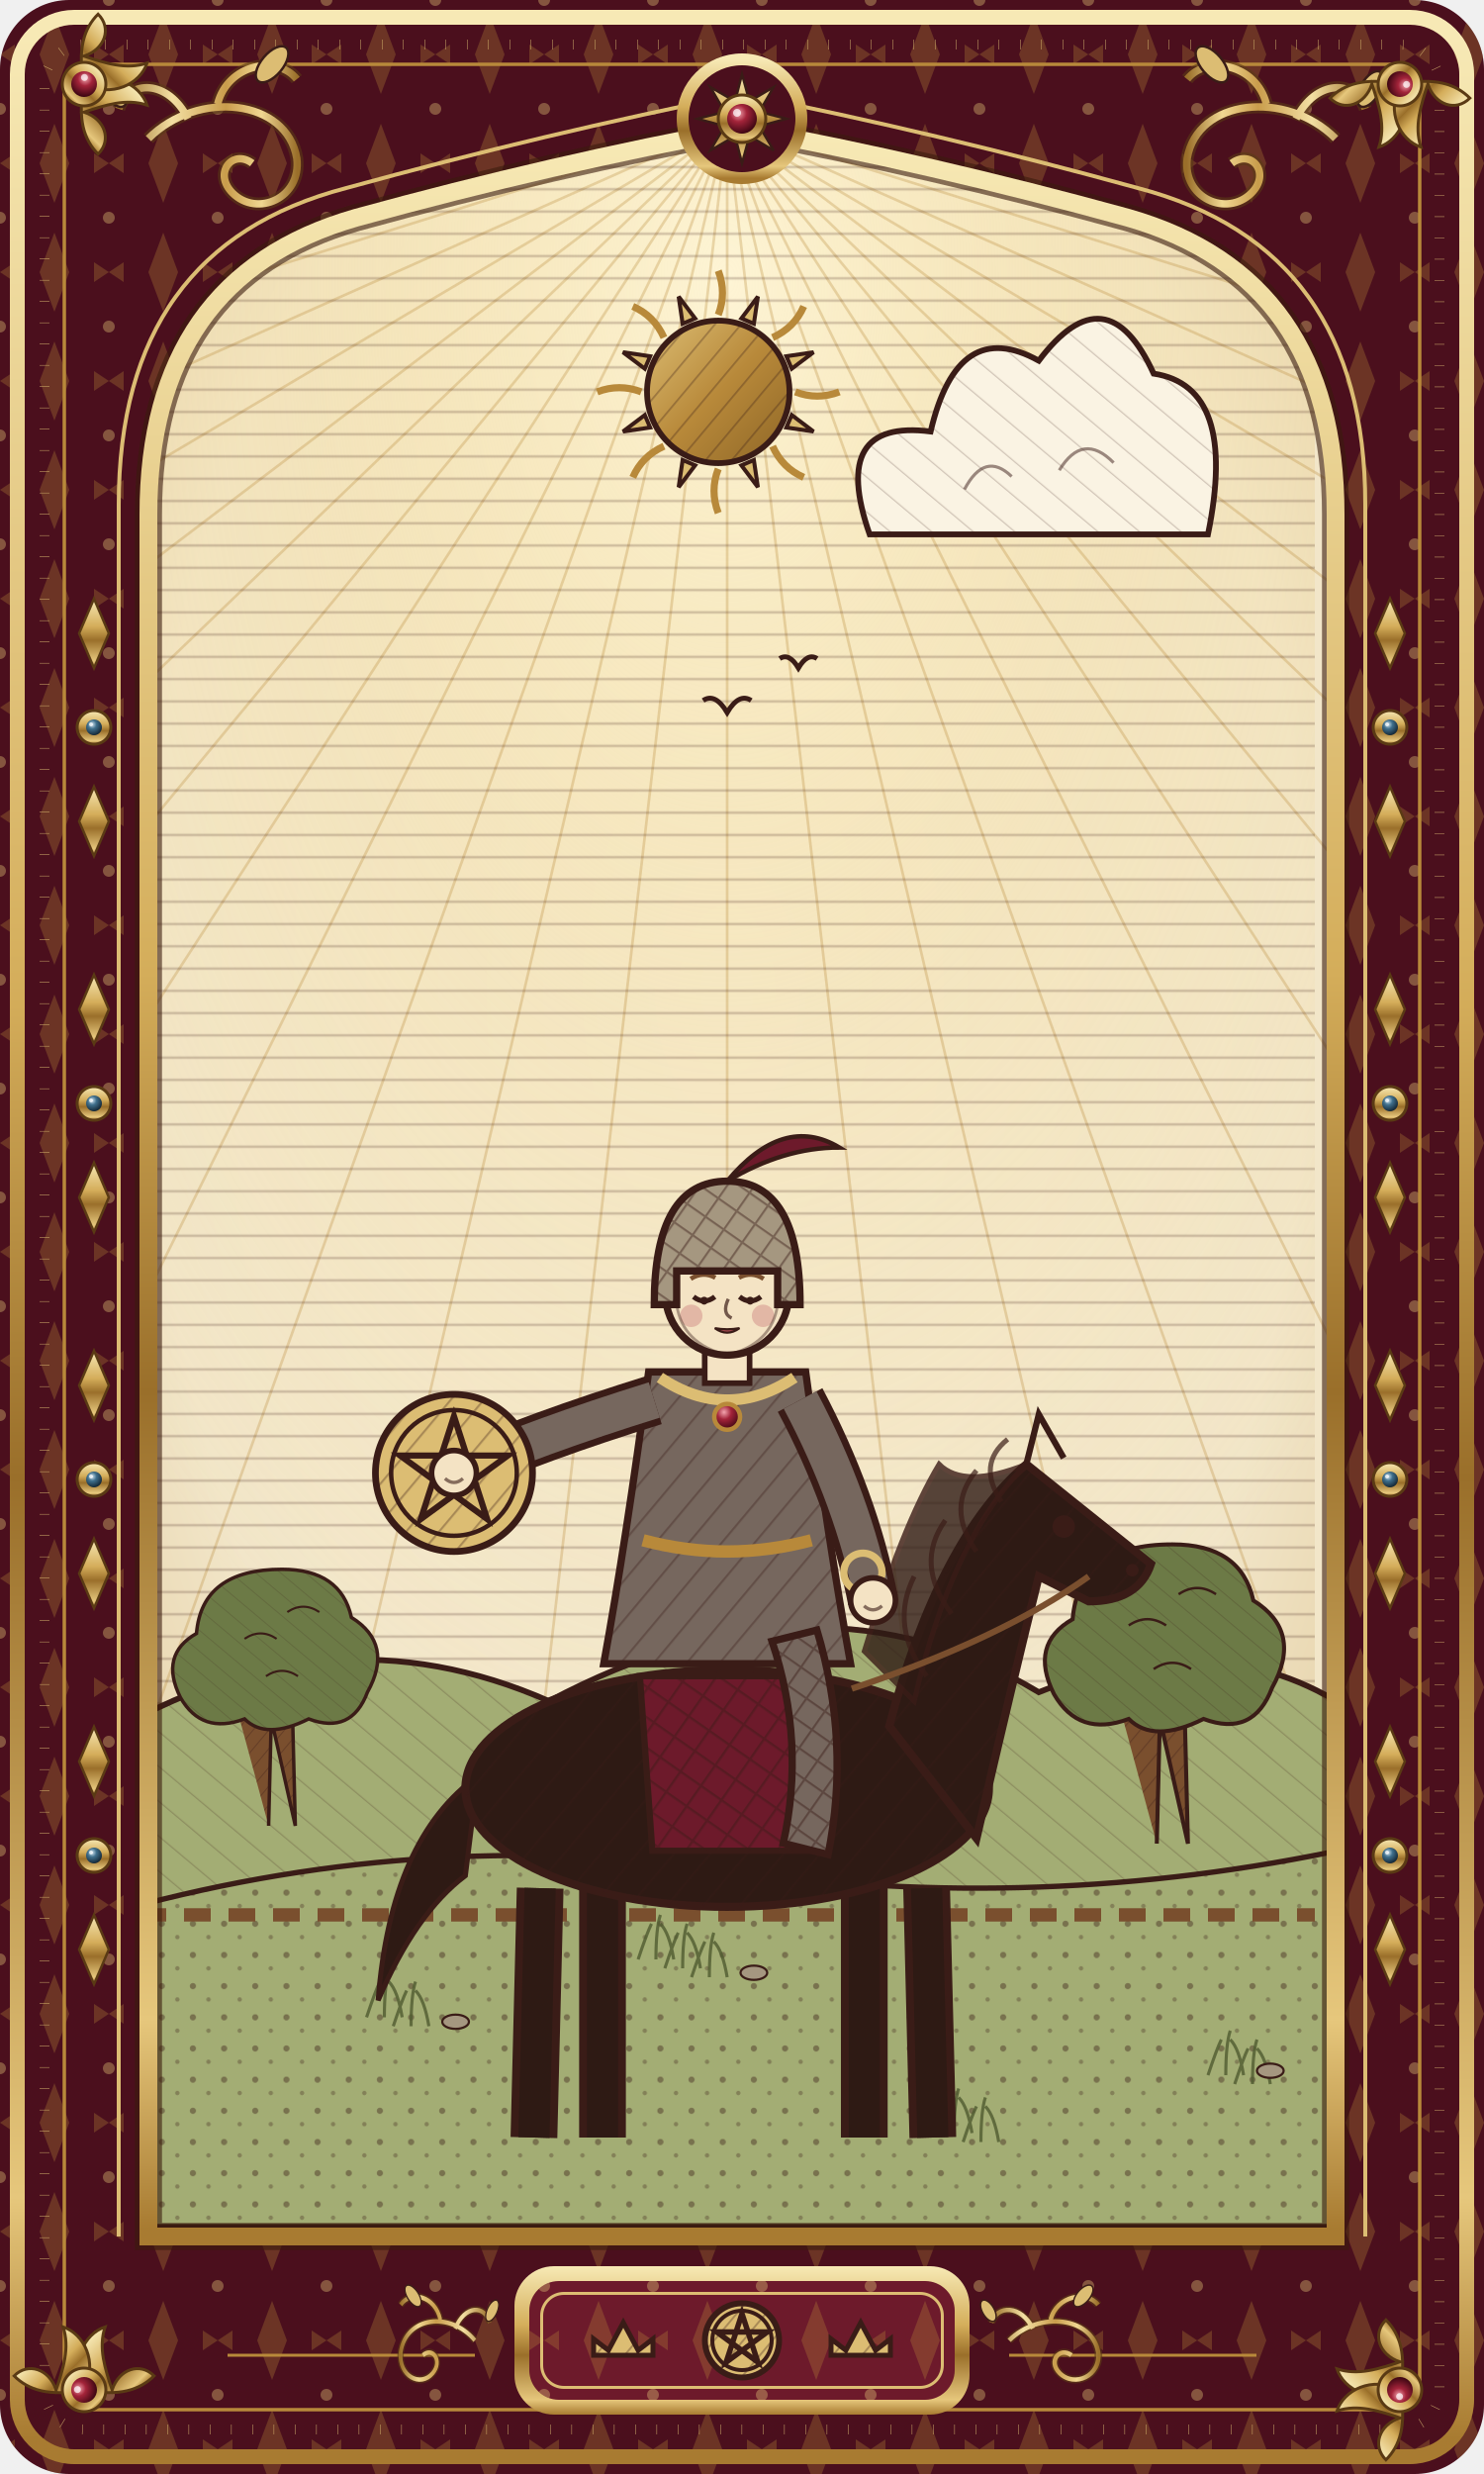
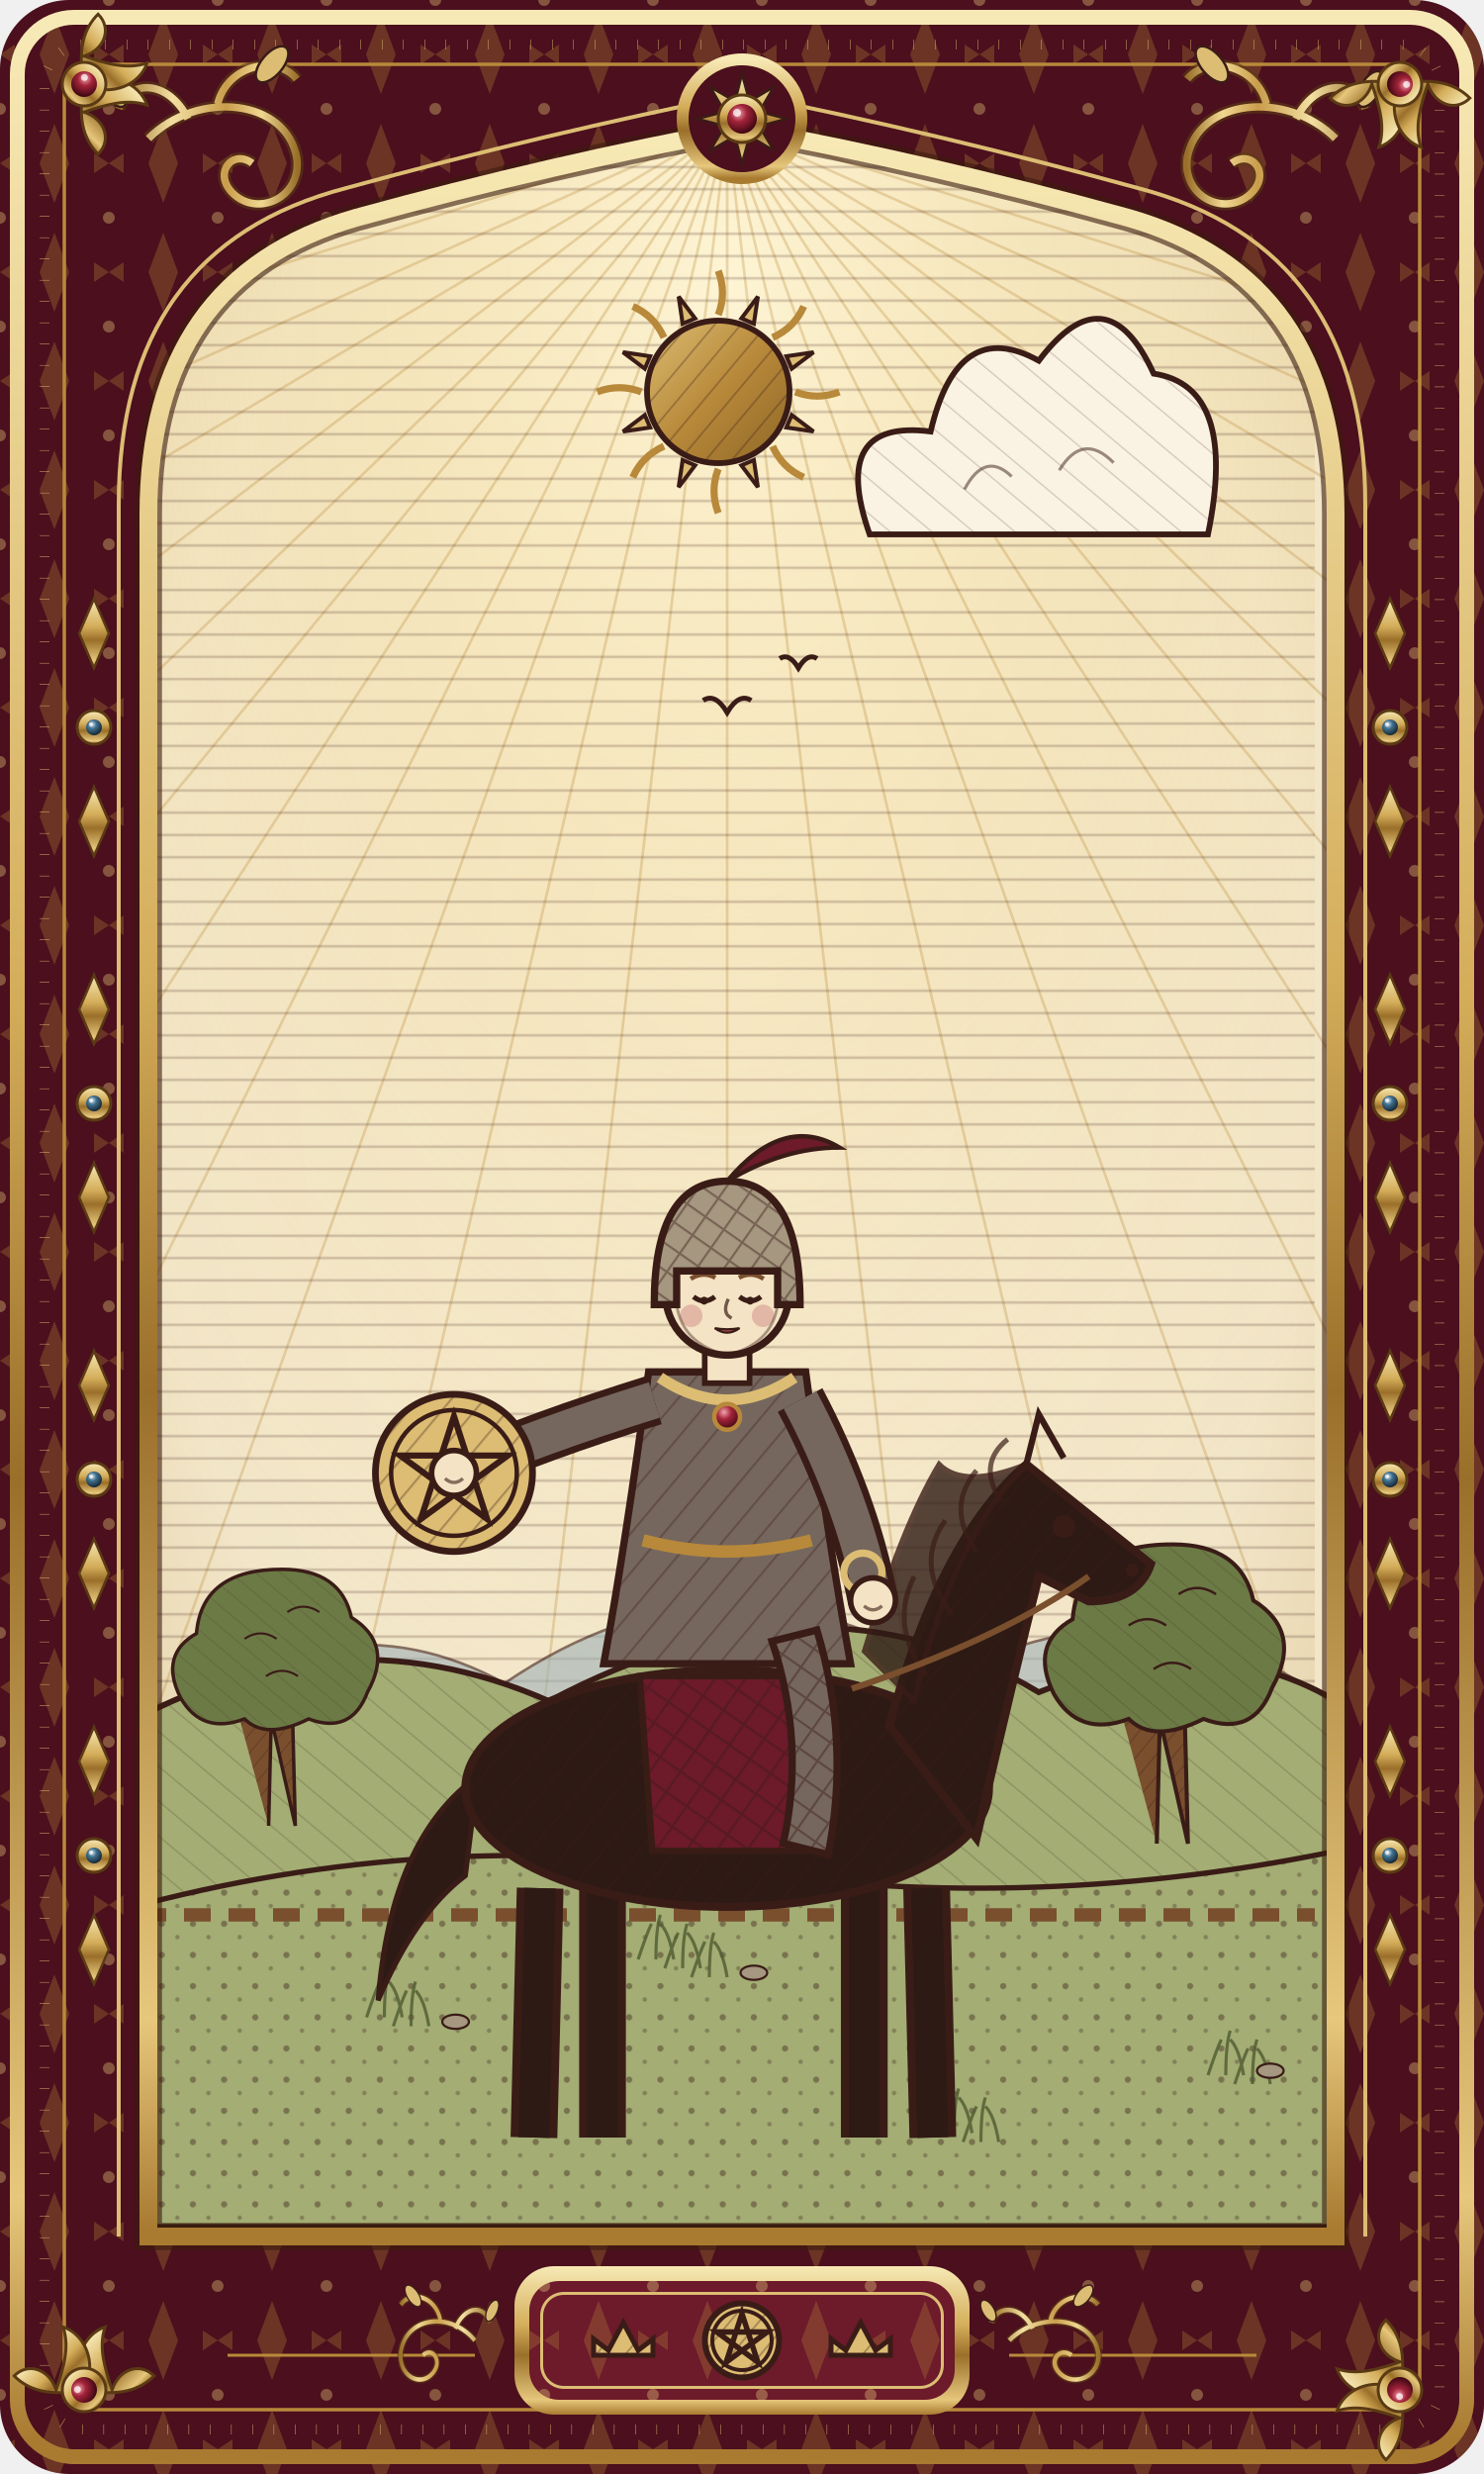
<svg xmlns="http://www.w3.org/2000/svg" width="300" height="500" viewBox="0 0 300 500">
  <defs>
    <pattern id="h" width="4.5" height="4.5" patternUnits="userSpaceOnUse" patternTransform="rotate(40)">
      <line x1="0" y1="0" x2="0" y2="4.5" stroke="#3a1c17" stroke-width="0.8" opacity="0.3" />
    </pattern>
    <pattern id="hx" width="4" height="4" patternUnits="userSpaceOnUse" patternTransform="rotate(35)">
      <path d="M0,0V4M0,0H4" stroke="#3a1c17" stroke-width="0.8" opacity="0.4" />
    </pattern>
    <pattern id="hz" width="8" height="5" patternUnits="userSpaceOnUse">
      <line x1="0" y1="2.5" x2="8" y2="2.5" stroke="#3a1c17" stroke-width="0.6" opacity="0.2" />
    </pattern>
    <pattern id="hl" width="6" height="6" patternUnits="userSpaceOnUse" patternTransform="rotate(-50)">
      <line x1="0" y1="0" x2="0" y2="6" stroke="#3a1c17" stroke-width="0.6" opacity="0.2" />
    </pattern>
    <pattern id="dots" width="7" height="7" patternUnits="userSpaceOnUse">
      <circle cx="2" cy="2" r="0.7" fill="#3a1c17" opacity="0.4" />
      <circle cx="5.5" cy="5" r="0.5" fill="#3a1c17" opacity="0.3" />
    </pattern>
    <pattern id="wv" width="24" height="9" patternUnits="userSpaceOnUse">
      <path d="M0,5 Q6,1 12,5 T24,5" fill="none" stroke="#3a1c17" stroke-width="0.7" opacity="0.4" />
    </pattern>
    <radialGradient id="pg" cx="50%" cy="42%" r="70%">
      <stop offset="0" stop-color="#f6ecd4" />
      <stop offset="0.7" stop-color="#f2e6c9" />
      <stop offset="1" stop-color="#e2cc9f" />
    </radialGradient>
    <radialGradient id="ng" cx="50%" cy="30%" r="80%">
      <stop offset="0" stop-color="#4a3a52" />
      <stop offset="1" stop-color="#2b2238" />
    </radialGradient>
    <linearGradient id="gold" x1="0" y1="0" x2="1" y2="1">
      <stop offset="0" stop-color="#dcbd73" />
      <stop offset="0.5" stop-color="#b8893a" />
      <stop offset="1" stop-color="#8e6626" />
    </linearGradient>
    <linearGradient id="gv" x1="0" y1="0" x2="0" y2="1">
      <stop offset="0" stop-color="#f7e9b5" />
      <stop offset="0.4" stop-color="#d4ad5a" />
      <stop offset="0.6" stop-color="#9a6f2a" />
      <stop offset="0.9" stop-color="#e6c77c" />
      <stop offset="1" stop-color="#a87b31" />
    </linearGradient>
    <linearGradient id="gh" x1="0" y1="0" x2="1" y2="0">
      <stop offset="0" stop-color="#9a6f2a" />
      <stop offset="0.3" stop-color="#f3dfa2" />
      <stop offset="0.6" stop-color="#c99d4c" />
      <stop offset="0.8" stop-color="#f0d791" />
      <stop offset="1" stop-color="#9a6f2a" />
    </linearGradient>
    <radialGradient id="gem" cx="38%" cy="32%" r="70%">
      <stop offset="0" stop-color="#f2a3ad" />
      <stop offset="0.4" stop-color="#a3243a" />
      <stop offset="1" stop-color="#3d0612" />
    </radialGradient>
    <radialGradient id="gemb" cx="38%" cy="32%" r="70%">
      <stop offset="0" stop-color="#cfe2ee" />
      <stop offset="0.4" stop-color="#3f6f8c" />
      <stop offset="1" stop-color="#132634" />
    </radialGradient>
    <radialGradient id="halo" cx="50%" cy="8%" r="75%">
      <stop offset="0" stop-color="#fff6d6" stop-opacity="0.9" />
      <stop offset="0.5" stop-color="#f4dc9a" stop-opacity="0.3" />
      <stop offset="1" stop-color="#f4dc9a" stop-opacity="0" />
    </radialGradient>
    <pattern id="damask" width="22" height="22" patternUnits="userSpaceOnUse">
      <path d="M11,3 l3,8 l-3,8 l-3,-8Z M0,11 l3,-2 l0,4Z M22,11 l-3,-2 l0,4Z" fill="#b8893a" opacity="0.3" />
      <circle cx="0" cy="0" r="1.2" fill="#dcbd73" opacity="0.4" />
      <circle cx="22" cy="22" r="1.2" fill="#dcbd73" opacity="0.4" />
      <circle cx="22" cy="0" r="1.2" fill="#dcbd73" opacity="0.4" />
      <circle cx="0" cy="22" r="1.2" fill="#dcbd73" opacity="0.4" />
    </pattern>
    <clipPath id="panel">
      <path d="M30,452 V104 Q30,56 72,44 Q112,33 150,26 Q188,33 228,44 Q270,56 270,104 V452Z" />
    </clipPath>
    <g id="fl">
      <g transform="translate(0 0) rotate(0)">
        <path d="M0,0 C2,-6 8,-8 12,-6 C8,-4 6,0 4,4 C8,2 12,4 12,8 C8,8 4,6 0,0Z" fill="url(#gv)" stroke="#5a3a14" stroke-width="0.6" />
        <path d="M0,0 C6,-2 8,-8 6,-12 C4,-8 0,-6 -4,-4 C-2,-8 -4,-12 -8,-12 C-8,-8 -6,-4 0,0Z" fill="url(#gv)" stroke="#5a3a14" stroke-width="0.6" />
        <circle cx="0" cy="0" r="4.4" fill="url(#gv)" stroke="#5a3a14" stroke-width="0.6" />
        <circle cx="0" cy="0" r="2.6" fill="url(#gem)" />
        <circle cx="-0.9" cy="-1" r="0.7" fill="#fff" opacity="0.7" />
      </g>
    </g>
    <g id="cu">
      <g transform="">
        <path d="M0,0 C10,-10 28,-8 30,4 C31,12 22,16 17,11 C13,7 17,2 21,5 M8,-4 C4,-12 -4,-12 -6,-6 M14,-7 C16,-15 26,-17 30,-12" fill="none" stroke="#5a3a14" stroke-width="2.6" opacity="0.6" />
        <path d="M0,0 C10,-10 28,-8 30,4 C31,12 22,16 17,11 C13,7 17,2 21,5 M8,-4 C4,-12 -4,-12 -6,-6 M14,-7 C16,-15 26,-17 30,-12" fill="none" stroke="url(#gh)" stroke-width="1.5" />
        <ellipse cx="25" cy="-15" rx="2.2" ry="4.4" fill="#dcbd73" stroke="#3a1c17" stroke-width="0.5" transform="rotate(40 25 -15)" />
        <ellipse cx="-7" cy="-10" rx="2" ry="4" fill="#dcbd73" stroke="#3a1c17" stroke-width="0.5" transform="rotate(-30 -7 -10)" />
      </g>
    </g>
    <g id="gb">
      <circle cx="0" cy="0" r="3.4" fill="url(#gv)" stroke="#5a3a14" stroke-width="0.6" />
      <circle cx="0" cy="0" r="1.6" fill="url(#gemb)" />
      <circle cx="-0.6" cy="-0.6" r="0.4" fill="#fff" opacity="0.7" />
    </g>
    <path id="dm" d="M0,-7 L3,0 L0,7 L-3,0Z" fill="url(#gv)" stroke="#5a3a14" stroke-width="0.5" />
  </defs>
  <rect x="0" y="0" width="300" height="500" rx="14" fill="#4b0f1d" />
  <rect x="0" y="0" width="300" height="500" rx="14" fill="url(#damask)" />
  <rect x="3.5" y="3.5" width="293" height="493" rx="11.5" fill="none" stroke="url(#gv)" stroke-width="3" />
  <rect x="9" y="9" width="282" height="482" rx="8" fill="none" stroke="#dcbd73" stroke-width="2" stroke-dasharray="0.1 4.2" opacity="0.9" />
  <rect x="13" y="13" width="274" height="474" rx="6" fill="none" stroke="#b8893a" stroke-width="0.7" />
  <path d="M30,452 V104 Q30,56 72,44 Q112,33 150,26 Q188,33 228,44 Q270,56 270,104 V452Z" fill="#f2e6c9" />
  <g clip-path="url(#panel)">
    <g transform="translate(12 9) scale(0.9)">
      <rect x="18" y="18" width="264" height="464" fill="url(#pg)" />
      <rect x="18" y="18" width="264" height="464" fill="url(#halo)" />
      <path d="M150,18 L-262.6,96.7 M150,18 L-250.8,143.6 M150,18 L-233.7,188.8 M150,18 L-211.5,231.8 M150,18 L-184.5,271.9 M150,18 L-153.1,308.7 M150,18 L-117.7,341.6 M150,18 L-78.7,370.2 M150,18 L-36.7,394.2 M150,18 L7.7,413.2 M150,18 L54.1,426.9 M150,18 L101.7,435.2 M150,18 L150,438 M150,18 L198.3,435.2 M150,18 L245.9,426.9 M150,18 L292.3,413.2 M150,18 L336.8,394.2 M150,18 L378.8,370.2 M150,18 L417.7,341.6 M150,18 L453.1,308.7 M150,18 L484.5,271.9 M150,18 L511.5,231.8 M150,18 L533.7,188.8 M150,18 L550.8,143.6 M150,18 L562.6,96.7 " stroke="#b8893a" stroke-width="0.6" opacity="0.3" />
      <rect x="18" y="18" width="264" height="464" fill="url(#hz)" />
      <path d="M165.3,78 Q170.2,79.9 175.2,78" fill="none" stroke="#b8893a" stroke-width="1.6" />
      <path d="M164.5,83.2 L169.4,86.9 L163.3,86Z" fill="#dcbd73" stroke="#3a1c17" stroke-width="0.9" />
      <path d="M160.2,90.2 Q162.4,95.1 167.2,97.2" fill="none" stroke="#b8893a" stroke-width="1.6" />
      <path d="M156,93.3 L156.9,99.4 L153.2,94.5Z" fill="#dcbd73" stroke="#3a1c17" stroke-width="0.9" />
      <path d="M148,95.3 Q146.1,100.2 148,105.2" fill="none" stroke="#b8893a" stroke-width="1.6" />
      <path d="M142.8,94.5 L139.1,99.4 L140,93.3Z" fill="#dcbd73" stroke="#3a1c17" stroke-width="0.9" />
      <path d="M135.8,90.2 Q130.9,92.4 128.8,97.2" fill="none" stroke="#b8893a" stroke-width="1.6" />
      <path d="M132.7,86 L126.6,86.9 L131.5,83.2Z" fill="#dcbd73" stroke="#3a1c17" stroke-width="0.9" />
      <path d="M130.7,78 Q125.8,76.1 120.8,78" fill="none" stroke="#b8893a" stroke-width="1.6" />
      <path d="M131.5,72.8 L126.6,69.1 L132.7,70Z" fill="#dcbd73" stroke="#3a1c17" stroke-width="0.9" />
      <path d="M135.8,65.8 Q133.6,60.9 128.8,58.8" fill="none" stroke="#b8893a" stroke-width="1.6" />
      <path d="M140,62.7 L139.1,56.6 L142.8,61.5Z" fill="#dcbd73" stroke="#3a1c17" stroke-width="0.9" />
      <path d="M148,60.7 Q149.9,55.8 148,50.8" fill="none" stroke="#b8893a" stroke-width="1.6" />
      <path d="M153.2,61.5 L156.9,56.6 L156,62.7Z" fill="#dcbd73" stroke="#3a1c17" stroke-width="0.9" />
      <path d="M160.2,65.8 Q165.1,63.6 167.2,58.8" fill="none" stroke="#b8893a" stroke-width="1.6" />
      <path d="M163.3,70 L169.4,69.1 L164.5,72.8Z" fill="#dcbd73" stroke="#3a1c17" stroke-width="0.9" />
      <circle cx="148" cy="78" r="16" fill="url(#gold)" stroke="#3a1c17" stroke-width="1.3" />
      <circle cx="148" cy="78" r="16" fill="url(#h)" />
      <g fill="#faf3e3" stroke="#3a1c17" stroke-width="1.3">
-         <path id="q54" d="M182,110 q-9.1,-26 13.7,-23.1 q6.1,-26 24.3,-15.9 q15.2,-20.2 25.8,2.9 q19,2.9 12.2,36.1Z" />
-       </g>
-       <use href="#q54" fill="url(#hl)" />
+         <path id="q58" d="M182,110 q-9.1,-26 13.7,-23.1 q6.1,-26 24.3,-15.9 q15.2,-20.2 25.8,2.9 q19,2.9 12.2,36.1Z" />
+       </g>
+       <use href="#q58" fill="url(#hl)" />
      <path d="M203.3,99.9 q4.6,-8.7 10.6,-2.9 M224.6,95.6 q5.3,-8.7 12.2,-1.7" fill="none" stroke="#3a1c17" stroke-width="0.7" opacity="0.5" />
      <path d="M144.6,147.3 q2.7,-1.8 5.4,2.7 q2.7,-4.5 5.4,-2.7" fill="none" stroke="#3a1c17" stroke-width="1.1" />
      <path d="M161.8,137.9 q2.1,-1.4 4.2,2.1 q2.1,-3.5 4.2,-2.1" fill="none" stroke="#3a1c17" stroke-width="1.1" />
+       <path d="M18,380 Q60,346 100,368 Q150,334 200,366 Q244,344 282,370 V384 H18Z" fill="#9fb0b6" opacity="0.6" stroke="#3a1c17" stroke-width="0.6" />
      <path d="M10,380 Q60,350 110,372 Q170,340 220,370 Q260,354 290,374 V420 H10Z" fill="#a3ad74" stroke="#3a1c17" stroke-width="1.3" />
      <path d="M10,380 Q60,350 110,372 Q170,340 220,370 Q260,354 290,374 V420 H10Z" fill="url(#hl)" />
      <path d="M10,420 Q80,400 150,410 T290,405 V490 H10Z" fill="#a3ad74" stroke="#3a1c17" stroke-width="1.2" />
      <path d="M10,420 Q80,400 150,410 T290,405 V490 H10Z" fill="url(#dots)" />
      <path d="M142,434 q2,-6 3,-8 M146,434 q0,-7 1,-10 M150,434 q-1,-6 -3,-8 M203,471 q2,-6 3,-8 M207,471 q0,-7 1,-10 M211,471 q-1,-6 -3,-8 M264,458 q2,-6 3,-8 M268,458 q0,-7 1,-10 M272,458 q-1,-6 -3,-8 M75,445 q2,-6 3,-8 M79,445 q0,-7 1,-10 M83,445 q-1,-6 -3,-8 M136,432 q2,-6 3,-8 M140,432 q0,-7 1,-10 M144,432 q-1,-6 -3,-8 M197,469 q2,-6 3,-8 M201,469 q0,-7 1,-10 M205,469 q-1,-6 -3,-8 M258,456 q2,-6 3,-8 M262,456 q0,-7 1,-10 M266,456 q-1,-6 -3,-8 M69,443 q2,-6 3,-8 M73,443 q0,-7 1,-10 M77,443 q-1,-6 -3,-8 M130,430 q2,-6 3,-8 M134,430 q0,-7 1,-10 M138,430 q-1,-6 -3,-8 " fill="none" stroke="#4f5a30" stroke-width="0.7" opacity="0.8" />
      <ellipse cx="156" cy="433" rx="3" ry="1.6" fill="#a59780" stroke="#3a1c17" stroke-width="0.5" />
      <ellipse cx="89" cy="444" rx="3" ry="1.6" fill="#a59780" stroke="#3a1c17" stroke-width="0.5" />
      <ellipse cx="272" cy="455" rx="3" ry="1.6" fill="#a59780" stroke="#3a1c17" stroke-width="0.5" />
      <g transform="translate(50 400) scale(0.6 0.6)">
        <path d="M-5,0 L-4,-40 Q-12,-50 -18,-48 M-4,-40 L4,-40 L5,0Z" fill="#7a4f2e" stroke="#3a1c17" stroke-width="1.3" />
        <path d="M-5,0 L-4,-40 Q-12,-50 -18,-48 M-4,-40 L4,-40 L5,0Z" fill="url(#h)" />
        <g fill="#6c7a46" stroke="#3a1c17" stroke-width="1.3">
-           <path id="q52" d="M0,-96 q-30,0 -32,24 q-14,8 -6,24 q8,14 24,8 q8,8 24,0 q16,6 22,-10 q10,-18 -6,-28 q-4,-18 -26,-18Z" />
+           <path id="q59" d="M0,-96 q-30,0 -32,24 q-14,8 -6,24 q8,14 24,8 q8,8 24,0 q16,6 22,-10 q10,-18 -6,-28 q-4,-18 -26,-18Z" />
        </g>
-         <use href="#q52" fill="url(#hl)" />
+         <use href="#q59" fill="url(#hl)" />
        <path d="M-14,-70 q6,-4 12,0 M2,-80 q6,-4 12,0 M-6,-56 q6,-4 12,0" fill="none" stroke="#3a1c17" stroke-width="0.8" />
      </g>
      <g transform="translate(250 404) scale(0.7 0.7)">
        <path d="M-5,0 L-4,-40 Q-12,-50 -18,-48 M-4,-40 L4,-40 L5,0Z" fill="#7a4f2e" stroke="#3a1c17" stroke-width="1.3" />
        <path d="M-5,0 L-4,-40 Q-12,-50 -18,-48 M-4,-40 L4,-40 L5,0Z" fill="url(#h)" />
        <g fill="#6c7a46" stroke="#3a1c17" stroke-width="1.3">
-           <path id="q53" d="M0,-96 q-30,0 -32,24 q-14,8 -6,24 q8,14 24,8 q8,8 24,0 q16,6 22,-10 q10,-18 -6,-28 q-4,-18 -26,-18Z" />
+           <path id="q5a" d="M0,-96 q-30,0 -32,24 q-14,8 -6,24 q8,14 24,8 q8,8 24,0 q16,6 22,-10 q10,-18 -6,-28 q-4,-18 -26,-18Z" />
        </g>
-         <use href="#q53" fill="url(#hl)" />
+         <use href="#q5a" fill="url(#hl)" />
        <path d="M-14,-70 q6,-4 12,0 M2,-80 q6,-4 12,0 M-6,-56 q6,-4 12,0" fill="none" stroke="#3a1c17" stroke-width="0.8" />
      </g>
      <path d="M18,420 h264" stroke="#7a4f2e" stroke-width="3" stroke-dasharray="6 4" />
      <g transform="translate(150 470) scale(1.4 1.4)">
        <path d="M-30,-40 L-31,0 M-20,-40 L-20,0 M22,-40 L22,0 M32,-40 L33,0" fill="none" stroke="#3a1c17" stroke-width="7.5" />
        <path d="M-30,-40 L-31,0 M-20,-40 L-20,0 M22,-40 L22,0 M32,-40 L33,0" fill="none" stroke="#2e1a14" stroke-width="5" />
        <path d="M-40,-58 q-14,10 -16,36 q6,-14 14,-20Z" fill="#2e1a14" stroke="#3a1c17" stroke-width="0.8" />
        <ellipse cx="0" cy="-56" rx="42" ry="19" fill="#2e1a14" stroke="#3a1c17" stroke-width="1.3" />
        <ellipse cx="0" cy="-56" rx="42" ry="19" fill="url(#h)" />
        <path d="M26,-66 Q34,-96 48,-108 L68,-92 Q66,-86 58,-86 L50,-90 Q46,-74 40,-48Z" fill="#2e1a14" stroke="#3a1c17" stroke-width="1.3" />
        <path d="M26,-66 Q34,-96 48,-108 L68,-92 Q66,-86 58,-86 L50,-90 Q46,-74 40,-48Z" fill="url(#h)" />
        <path d="M30,-70 Q36,-96 48,-108 q-10,4 -14,0 q-6,10 -12,30Z" fill="#2e1a14" stroke="#3a1c17" stroke-width="0.8" opacity="0.8" />
        <circle cx="54" cy="-98" r="1.6" fill="#3a1c17" stroke="#3a1c17" stroke-width="0.4" />
        <path d="M48,-108 l2,-8 l4,7" fill="none" stroke="#3a1c17" stroke-width="1" />
        <path d="M32,-74 q-6,-8 -2,-16 M36,-84 q-6,-8 -1,-15 M40,-94 q-5,-7 0,-13 M44,-102 q-4,-6 1,-10" fill="none" stroke="#3a1c17" stroke-width="0.8" opacity="0.7" />
        <circle cx="65" cy="-91" r="1" fill="#3a1c17" />
        <path d="M58,-90 Q44,-80 20,-72" fill="none" stroke="#7a4f2e" stroke-width="1" />
        <path d="M-14,-74 h30 l-2,28 h-26Z" fill="#6d1a2b" stroke="#3a1c17" stroke-width="1" />
        <path d="M-14,-74 h30 l-2,28 h-26Z" fill="url(#hx)" />
        <g transform="translate(0 -40) scale(0.9 0.9)">
          <path d="M-14,-92 Q-18,-62 -22,-40 L22,-40 Q18,-62 14,-92Z" fill="#76675e" stroke="#3a1c17" stroke-width="1.3" />
          <path d="M-14,-92 Q-18,-62 -22,-40 L22,-40 Q18,-62 14,-92Z" fill="url(#h)" />
          <path d="M8,-44 q6,18 2,36 l8,2 q4,-20 -2,-40Z" fill="#76675e" stroke="#3a1c17" stroke-width="1.3" />
          <path d="M8,-44 q6,18 2,36 l8,2 q4,-20 -2,-40Z" fill="url(#hx)" />
          <path d="M-15,-62 Q0,-58 15,-62" fill="none" stroke="#b8893a" stroke-width="2.2" />
          <path d="M-12,-91 Q0,-83 12,-91" fill="none" stroke="#dcbd73" stroke-width="2" />
          <circle cx="0" cy="-84" r="2.3" fill="url(#gem)" stroke="#b8893a" stroke-width="0.8" />
          <path d="M-4,-90 v-6 h8 v6Z" fill="#f4e3c4" stroke="#3a1c17" stroke-width="1" />
          <circle cx="0" cy="-106" r="11" fill="#f4e3c4" stroke="#3a1c17" stroke-width="1.3" />
          <path d="M-6.5,-108.6 q2.2,-1.4 4.4,-0.2 M2.1,-108.8 q2.2,-1.2 4.4,0.2" fill="none" stroke="#7a4f2e" stroke-width="0.8" />
          <path d="M-6,-105.4 q1.9,1.5 3.8,0 M2.2,-105.4 q1.9,1.5 3.8,0" fill="none" stroke="#3a1c17" stroke-width="0.9" />
          <circle cx="-4.1" cy="-104.7" r="0.7" fill="#3a1c17" />
          <circle cx="4.1" cy="-104.7" r="0.7" fill="#3a1c17" />
          <path d="M0.2,-105 q-1.2,2.6 0.6,3.4" fill="none" stroke="#3a1c17" stroke-width="0.6" opacity="0.7" />
          <path d="M-2.2,-99.8 q2.2,1.6 4.4,0 q-2.2,0.4 -4.4,0Z" fill="#b8505a" stroke="#3a1c17" stroke-width="0.4" />
          <circle cx="-6.4" cy="-102" r="2" fill="#b8505a" opacity="0.3" />
          <circle cx="6.4" cy="-102" r="2" fill="#b8505a" opacity="0.3" />
          <path d="M-9,-104 q1,7 9,9 q8,-2 9,-9" fill="none" stroke="#3a1c17" stroke-width="0.5" opacity="0.4" />
          <g transform="translate(0 0)">
            <path d="M-13,-104 q0,-22 13,-22 q13,0 13,22 h-4 v-6 h-18 v6Z" fill="#a59780" stroke="#3a1c17" stroke-width="1.3" />
            <path d="M-13,-104 q0,-22 13,-22 q13,0 13,22 h-4 v-6 h-18 v6Z" fill="url(#hx)" />
            <path d="M0,-126 q10,-12 20,-6 q-10,0 -20,6Z" fill="#6d1a2b" stroke="#3a1c17" stroke-width="0.8" />
          </g>
          <path d="M-13,-87 Q-33.9,-80.5 -48.7,-74" fill="none" stroke="#3a1c17" stroke-width="9" />
          <path d="M-13,-87 Q-33.9,-80.5 -48.7,-74" fill="none" stroke="#76675e" stroke-width="6.6" />
          <circle cx="-43.7" cy="-75.8" r="3.4" fill="none" stroke="#dcbd73" stroke-width="1.3" />
          <path d="M13,-87 Q22.5,-69.1 26,-51.3" fill="none" stroke="#3a1c17" stroke-width="9" />
          <path d="M13,-87 Q22.5,-69.1 26,-51.3" fill="none" stroke="#76675e" stroke-width="6.6" />
          <circle cx="24.2" cy="-56.3" r="3.4" fill="none" stroke="#dcbd73" stroke-width="1.3" />
          <g transform="translate(-48.7 -74) rotate(0)">
            <circle cx="0" cy="0" r="14" fill="#dcbd73" stroke="#3a1c17" stroke-width="1.2" />
            <circle cx="0" cy="0" r="14" fill="url(#h)" />
            <circle cx="0" cy="0" r="11.2" fill="none" stroke="#3a1c17" stroke-width="0.8" />
            <path d="M0,-10.1L5.9,8.2L-9.6,-3.1L9.6,-3.1L-5.9,8.2Z" fill="none" stroke="#3a1c17" stroke-width="1.1" />
          </g>
          <circle cx="-48.7" cy="-74" r="4" fill="#f4e3c4" stroke="#3a1c17" stroke-width="1" />
          <path d="M-50.3,-73 q1.6,1.4 3.2,0" fill="none" stroke="#3a1c17" stroke-width="0.6" opacity="0.6" />
          <circle cx="26" cy="-51.3" r="4" fill="#f4e3c4" stroke="#3a1c17" stroke-width="1" />
          <path d="M24.4,-50.3 q1.6,1.4 3.2,0" fill="none" stroke="#3a1c17" stroke-width="0.6" opacity="0.6" />
        </g>
      </g>
    </g>
  </g>
  <path d="M30,452 V104 Q30,56 72,44 Q112,33 150,26 Q188,33 228,44 Q270,56 270,104 V452Z" fill="none" stroke="#3a1a0c" stroke-width="5.5" opacity="0.6" />
  <path d="M30,452 V104 Q30,56 72,44 Q112,33 150,26 Q188,33 228,44 Q270,56 270,104 V452Z" fill="none" stroke="url(#gv)" stroke-width="3.6" />
  <path d="M24,452 V102 Q24,50 70,38 Q110,27 150,19 Q190,27 230,38 Q276,50 276,102 V452" fill="none" stroke="#dcbd73" stroke-width="0.8" />
  <use href="#cu" transform="translate(30 28)" />
  <use href="#cu" transform="translate(270 28) scale(-1 1)" />
  <use href="#dm" transform="translate(19 128)" />
  <use href="#dm" transform="translate(281 128)" />
  <use href="#gb" transform="translate(19 147)" />
  <use href="#gb" transform="translate(281 147)" />
  <use href="#dm" transform="translate(19 166)" />
  <use href="#dm" transform="translate(281 166)" />
  <use href="#dm" transform="translate(19 204)" />
  <use href="#dm" transform="translate(281 204)" />
  <use href="#gb" transform="translate(19 223)" />
  <use href="#gb" transform="translate(281 223)" />
  <use href="#dm" transform="translate(19 242)" />
  <use href="#dm" transform="translate(281 242)" />
  <use href="#dm" transform="translate(19 280)" />
  <use href="#dm" transform="translate(281 280)" />
  <use href="#gb" transform="translate(19 299)" />
  <use href="#gb" transform="translate(281 299)" />
  <use href="#dm" transform="translate(19 318)" />
  <use href="#dm" transform="translate(281 318)" />
  <use href="#dm" transform="translate(19 356)" />
  <use href="#dm" transform="translate(281 356)" />
  <use href="#gb" transform="translate(19 375)" />
  <use href="#gb" transform="translate(281 375)" />
  <use href="#dm" transform="translate(19 394)" />
  <use href="#dm" transform="translate(281 394)" />
  <circle cx="150" cy="24" r="12" fill="#4b0f1d" stroke="url(#gv)" stroke-width="2.4" />
  <path d="M150,15L151.5,20.5L156.4,17.6L153.5,22.6L159,24L153.5,25.5L156.4,30.4L151.5,27.5L150,33L148.6,27.5L143.6,30.4L146.5,25.5L141,24L146.5,22.6L143.6,17.6L148.6,20.5Z" fill="url(#gv)" stroke="#3a1c17" stroke-width="0.5" />
  <circle cx="150" cy="24" r="4.8" fill="url(#gv)" stroke="#5a3a14" stroke-width="0.6" />
  <circle cx="150" cy="24" r="3" fill="url(#gem)" />
  <circle cx="149" cy="22.8" r="0.8" fill="#fff" opacity="0.7" />
  <use href="#fl" transform="translate(17 17) rotate(45)" />
  <use href="#fl" transform="translate(283 17) rotate(135)" />
  <use href="#fl" transform="translate(17 483) rotate(-45)" />
  <use href="#fl" transform="translate(283 483) rotate(-135)" />
  <path d="M40,471 H96 M204,471 H260" fill="none" stroke="url(#gh)" stroke-width="1.2" />
  <path d="M46,476 H96 M204,476 H254" fill="none" stroke="#b8893a" stroke-width="0.6" />
  <use href="#cu" transform="translate(96 473) scale(-0.5 0.6)" />
  <use href="#cu" transform="translate(204 473) scale(0.6)" />
  <rect x="104" y="458" width="92" height="30" rx="8" fill="url(#gv)" />
  <rect x="107" y="461" width="86" height="24" rx="6" fill="#6d1a2b" />
  <rect x="107" y="461" width="86" height="24" rx="6" fill="url(#damask)" />
  <rect x="109.5" y="463.5" width="81" height="19" rx="4.5" fill="none" stroke="#dcbd73" stroke-width="0.6" />
  <g transform="translate(150 473)">
    <circle cx="0" cy="0" r="7.5" fill="#dcbd73" stroke="#3a1c17" stroke-width="1.2" />
    <circle cx="0" cy="0" r="7.5" fill="url(#h)" />
    <circle cx="0" cy="0" r="6" fill="none" stroke="#3a1c17" stroke-width="0.8" />
    <path d="M0,-5.4L3.2,4.4L-5.1,-1.7L5.1,-1.7L-3.2,4.4Z" fill="none" stroke="#3a1c17" stroke-width="1.1" />
  </g>
  <g transform="translate(126 476)">
    <g fill="#dcbd73" stroke="#3a1c17" stroke-width="1">
-       <path id="q55" d="M-6,0 L-6,-3.3 L-3,-1 L0,-6.6 L3,-1 L6,-3.3 L6,0Z" />
-     </g>
-     <use href="#q55" fill="url(#h)" />
+       <path id="q5b" d="M-6,0 L-6,-3.3 L-3,-1 L0,-6.6 L3,-1 L6,-3.3 L6,0Z" />
+     </g>
+     <use href="#q5b" fill="url(#h)" />
  </g>
  <g transform="translate(174 476)">
    <g fill="#dcbd73" stroke="#3a1c17" stroke-width="1">
-       <path id="q56" d="M-6,0 L-6,-3.3 L-3,-1 L0,-6.6 L3,-1 L6,-3.3 L6,0Z" />
-     </g>
-     <use href="#q56" fill="url(#h)" />
+       <path id="q5c" d="M-6,0 L-6,-3.3 L-3,-1 L0,-6.6 L3,-1 L6,-3.3 L6,0Z" />
+     </g>
+     <use href="#q5c" fill="url(#h)" />
  </g>
</svg>
